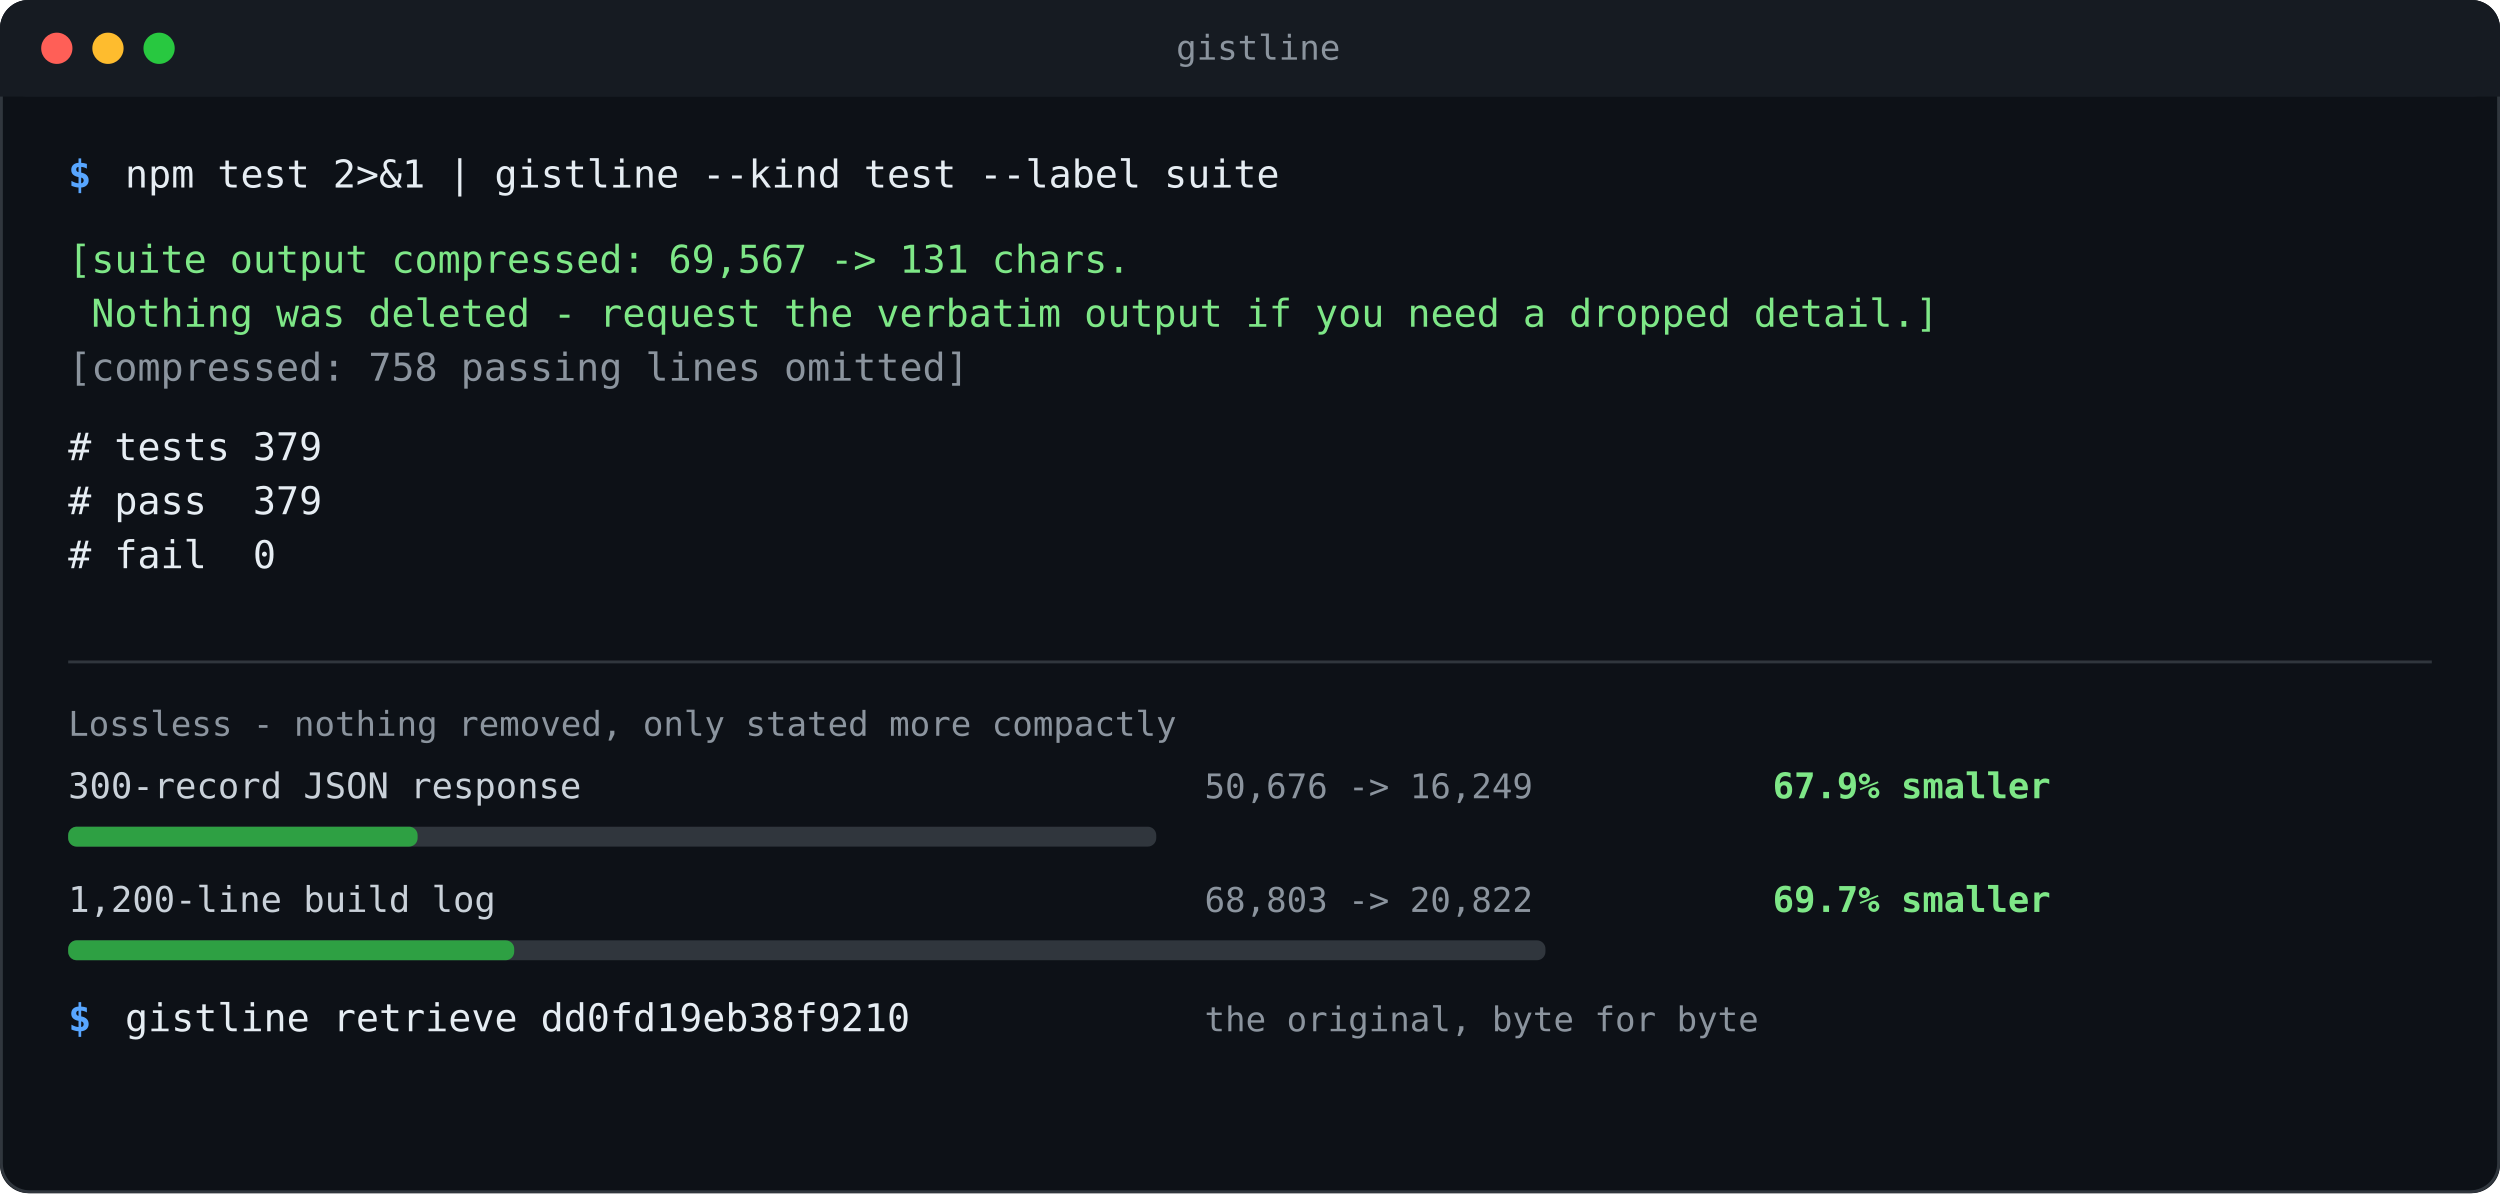
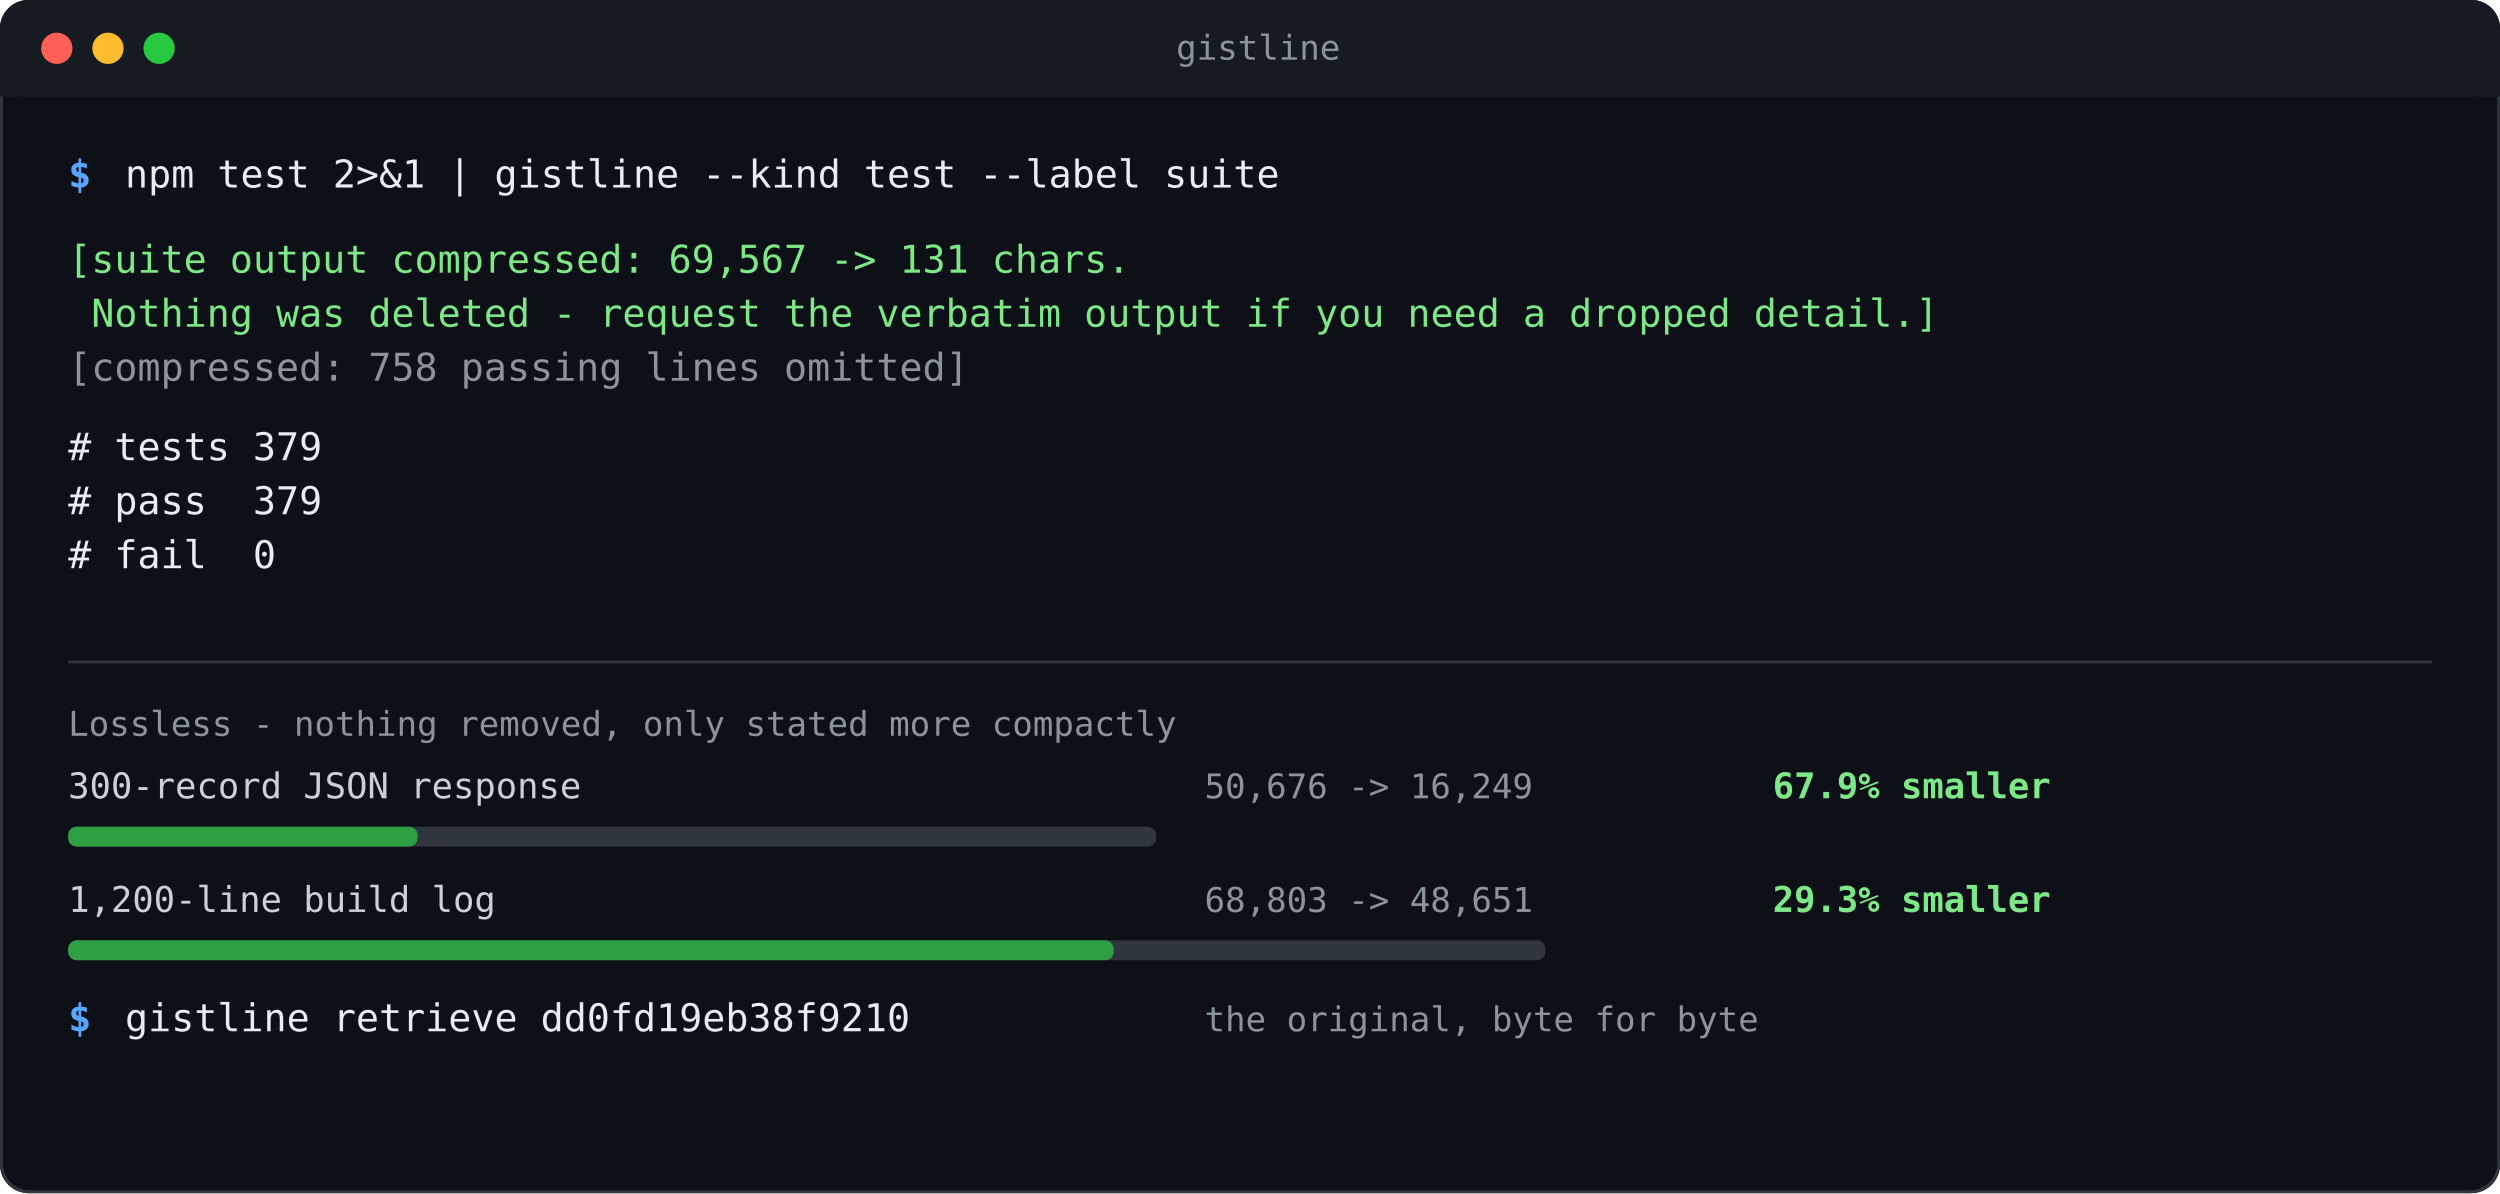
<svg xmlns="http://www.w3.org/2000/svg" width="880" height="420" viewBox="0 0 880 420" role="img" aria-label="A terminal showing a test suite of 69,567 characters compressed to 131, with the failures preserved, and two measured lossless results: a 300-record JSON response and a 1,200-line build log.">
  <rect x="0" y="0" width="880" height="420" rx="10" fill="#0d1117" />
  <rect x="0.5" y="0.5" width="879" height="419" rx="10" fill="none" stroke="#30363d" />
  <rect x="0" y="0" width="880" height="34" rx="10" fill="#161b22" opacity="1" />
  <rect x="0" y="24" width="880" height="10" fill="#161b22" />
  <circle cx="20" cy="17" r="5.5" fill="#ff5f57" />
  <circle cx="38" cy="17" r="5.5" fill="#febc2e" />
  <circle cx="56" cy="17" r="5.5" fill="#28c840" />
  <text x="414" y="21" font-family="ui-monospace,SFMono-Regular,Menlo,Consolas,monospace" font-size="12" font-weight="400" fill="#8b949e" opacity="1" xml:space="preserve">gistline</text>
  <text x="24" y="66" font-family="ui-monospace,SFMono-Regular,Menlo,Consolas,monospace" font-size="13.5" font-weight="600" fill="#58a6ff" opacity="1" xml:space="preserve">$ </text>
  <text x="44" y="66" font-family="ui-monospace,SFMono-Regular,Menlo,Consolas,monospace" font-size="13.5" font-weight="400" fill="#e6edf3" opacity="1" xml:space="preserve">npm test 2&gt;&amp;1 | gistline --kind test --label suite</text>
  <text x="24" y="96" font-family="ui-monospace,SFMono-Regular,Menlo,Consolas,monospace" font-size="13.5" font-weight="400" fill="#7ee787" opacity="1" xml:space="preserve">[suite output compressed: 69,567 -&gt; 131 chars.</text>
  <text x="24" y="115" font-family="ui-monospace,SFMono-Regular,Menlo,Consolas,monospace" font-size="13.5" font-weight="400" fill="#7ee787" opacity="1" xml:space="preserve"> Nothing was deleted - request the verbatim output if you need a dropped detail.]</text>
  <text x="24" y="134" font-family="ui-monospace,SFMono-Regular,Menlo,Consolas,monospace" font-size="13.5" font-weight="400" fill="#8b949e" opacity="1" xml:space="preserve">[compressed: 758 passing lines omitted]</text>
  <text x="24" y="162" font-family="ui-monospace,SFMono-Regular,Menlo,Consolas,monospace" font-size="13.5" font-weight="400" fill="#e6edf3" opacity="1" xml:space="preserve"># tests 379</text>
  <text x="24" y="181" font-family="ui-monospace,SFMono-Regular,Menlo,Consolas,monospace" font-size="13.5" font-weight="400" fill="#e6edf3" opacity="1" xml:space="preserve"># pass  379</text>
  <text x="24" y="200" font-family="ui-monospace,SFMono-Regular,Menlo,Consolas,monospace" font-size="13.5" font-weight="400" fill="#e6edf3" opacity="1" xml:space="preserve"># fail  0</text>
  <line x1="24" y1="233" x2="856" y2="233" stroke="#30363d" />
  <text x="24" y="259" font-family="ui-monospace,SFMono-Regular,Menlo,Consolas,monospace" font-size="12" font-weight="400" fill="#8b949e" opacity="1" xml:space="preserve">Lossless - nothing removed, only stated more compactly</text>
  <text x="24" y="281" font-family="ui-monospace,SFMono-Regular,Menlo,Consolas,monospace" font-size="12.5" font-weight="400" fill="#c9d1d9" opacity="1" xml:space="preserve">300-record JSON response</text>
  <text x="424" y="281" font-family="ui-monospace,SFMono-Regular,Menlo,Consolas,monospace" font-size="12" font-weight="400" fill="#8b949e" opacity="1" xml:space="preserve">50,676 -&gt; 16,249</text>
  <text x="624" y="281" font-family="ui-monospace,SFMono-Regular,Menlo,Consolas,monospace" font-size="12.5" font-weight="600" fill="#7ee787" opacity="1" xml:space="preserve">67.9% smaller</text>
  <rect x="24" y="291" width="383" height="7" rx="3" fill="#30363d" opacity="1" />
  <rect x="24" y="291" width="123" height="7" rx="3" fill="#2ea043" opacity="1" />
  <text x="24" y="321" font-family="ui-monospace,SFMono-Regular,Menlo,Consolas,monospace" font-size="12.5" font-weight="400" fill="#c9d1d9" opacity="1" xml:space="preserve">1,200-line build log</text>
-   <text x="424" y="321" font-family="ui-monospace,SFMono-Regular,Menlo,Consolas,monospace" font-size="12" font-weight="400" fill="#8b949e" opacity="1" xml:space="preserve">68,803 -&gt; 20,822</text>
-   <text x="624" y="321" font-family="ui-monospace,SFMono-Regular,Menlo,Consolas,monospace" font-size="12.5" font-weight="600" fill="#7ee787" opacity="1" xml:space="preserve">69.7% smaller</text>
+   <text x="424" y="321" font-family="ui-monospace,SFMono-Regular,Menlo,Consolas,monospace" font-size="12" font-weight="400" fill="#8b949e" opacity="1" xml:space="preserve">68,803 -&gt; 48,651</text>
+   <text x="624" y="321" font-family="ui-monospace,SFMono-Regular,Menlo,Consolas,monospace" font-size="12.5" font-weight="600" fill="#7ee787" opacity="1" xml:space="preserve">29.3% smaller</text>
  <rect x="24" y="331" width="520" height="7" rx="3" fill="#30363d" opacity="1" />
-   <rect x="24" y="331" width="157" height="7" rx="3" fill="#2ea043" opacity="1" />
+   <rect x="24" y="331" width="368" height="7" rx="3" fill="#2ea043" opacity="1" />
  <text x="24" y="363" font-family="ui-monospace,SFMono-Regular,Menlo,Consolas,monospace" font-size="13.5" font-weight="600" fill="#58a6ff" opacity="1" xml:space="preserve">$ </text>
  <text x="44" y="363" font-family="ui-monospace,SFMono-Regular,Menlo,Consolas,monospace" font-size="13.5" font-weight="400" fill="#e6edf3" opacity="1" xml:space="preserve">gistline retrieve dd0fd19eb38f9210</text>
  <text x="424" y="363" font-family="ui-monospace,SFMono-Regular,Menlo,Consolas,monospace" font-size="12" font-weight="400" fill="#8b949e" opacity="1" xml:space="preserve">the original, byte for byte</text>
</svg>
